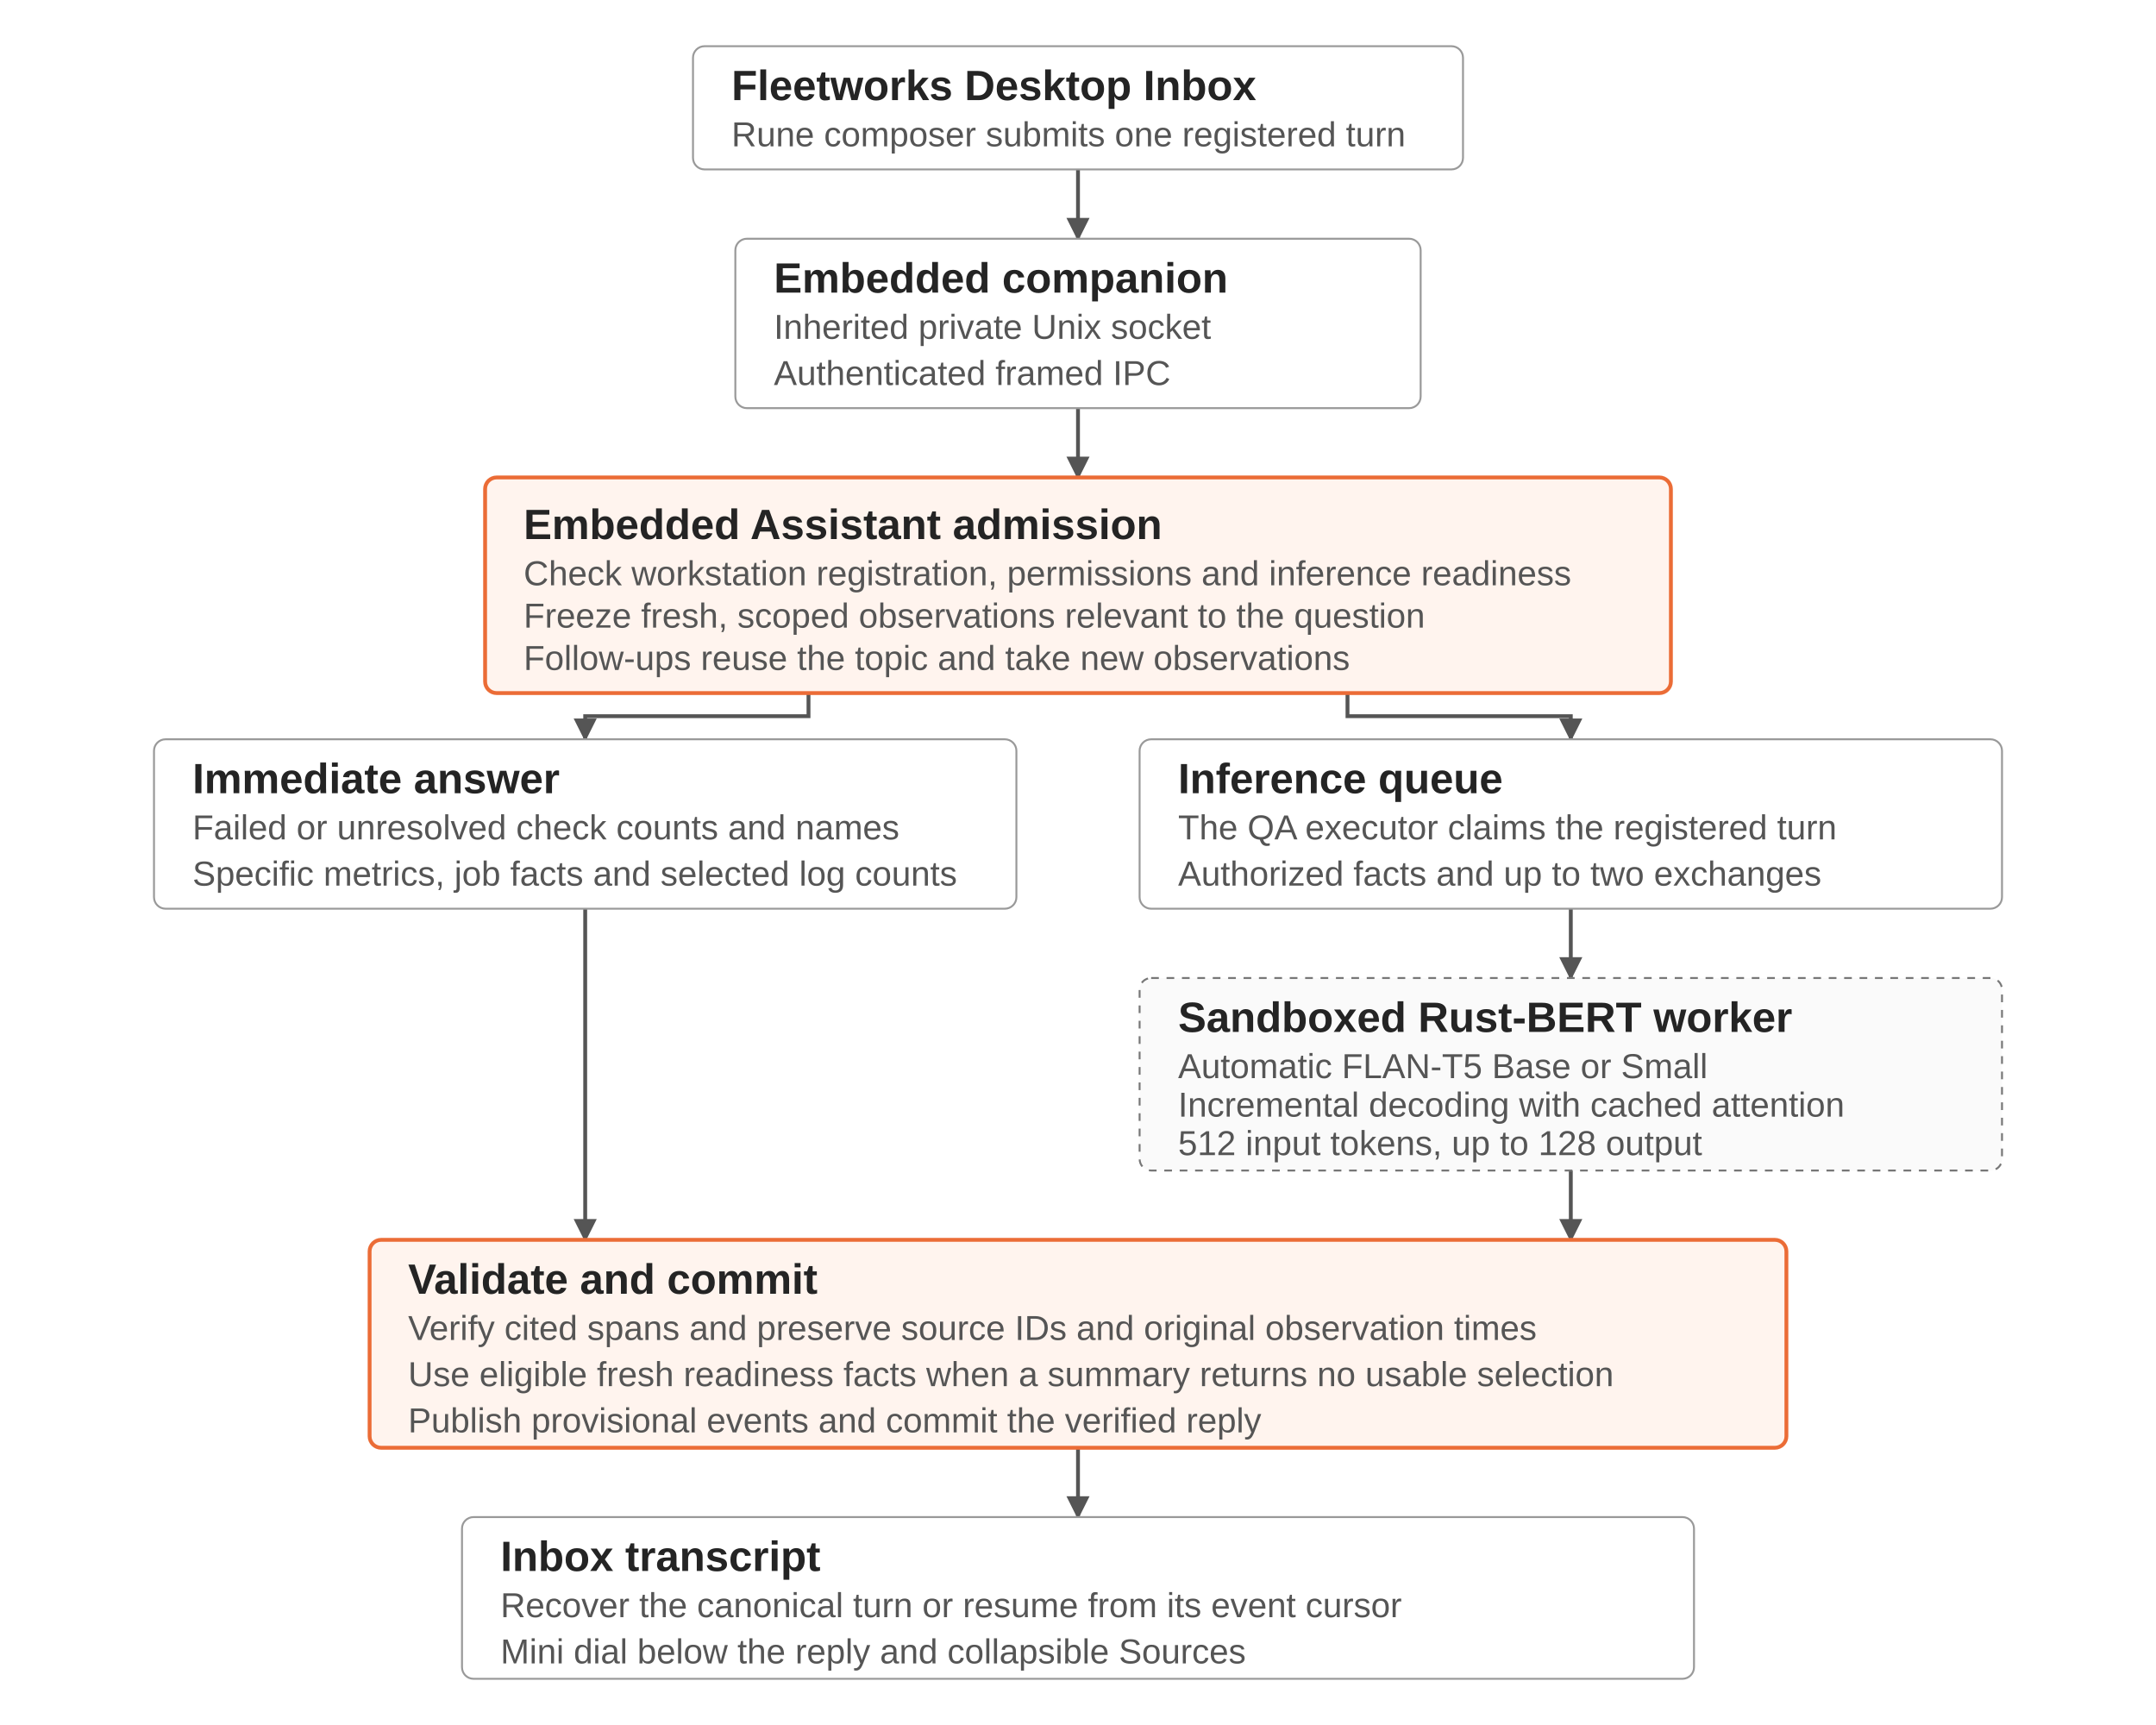
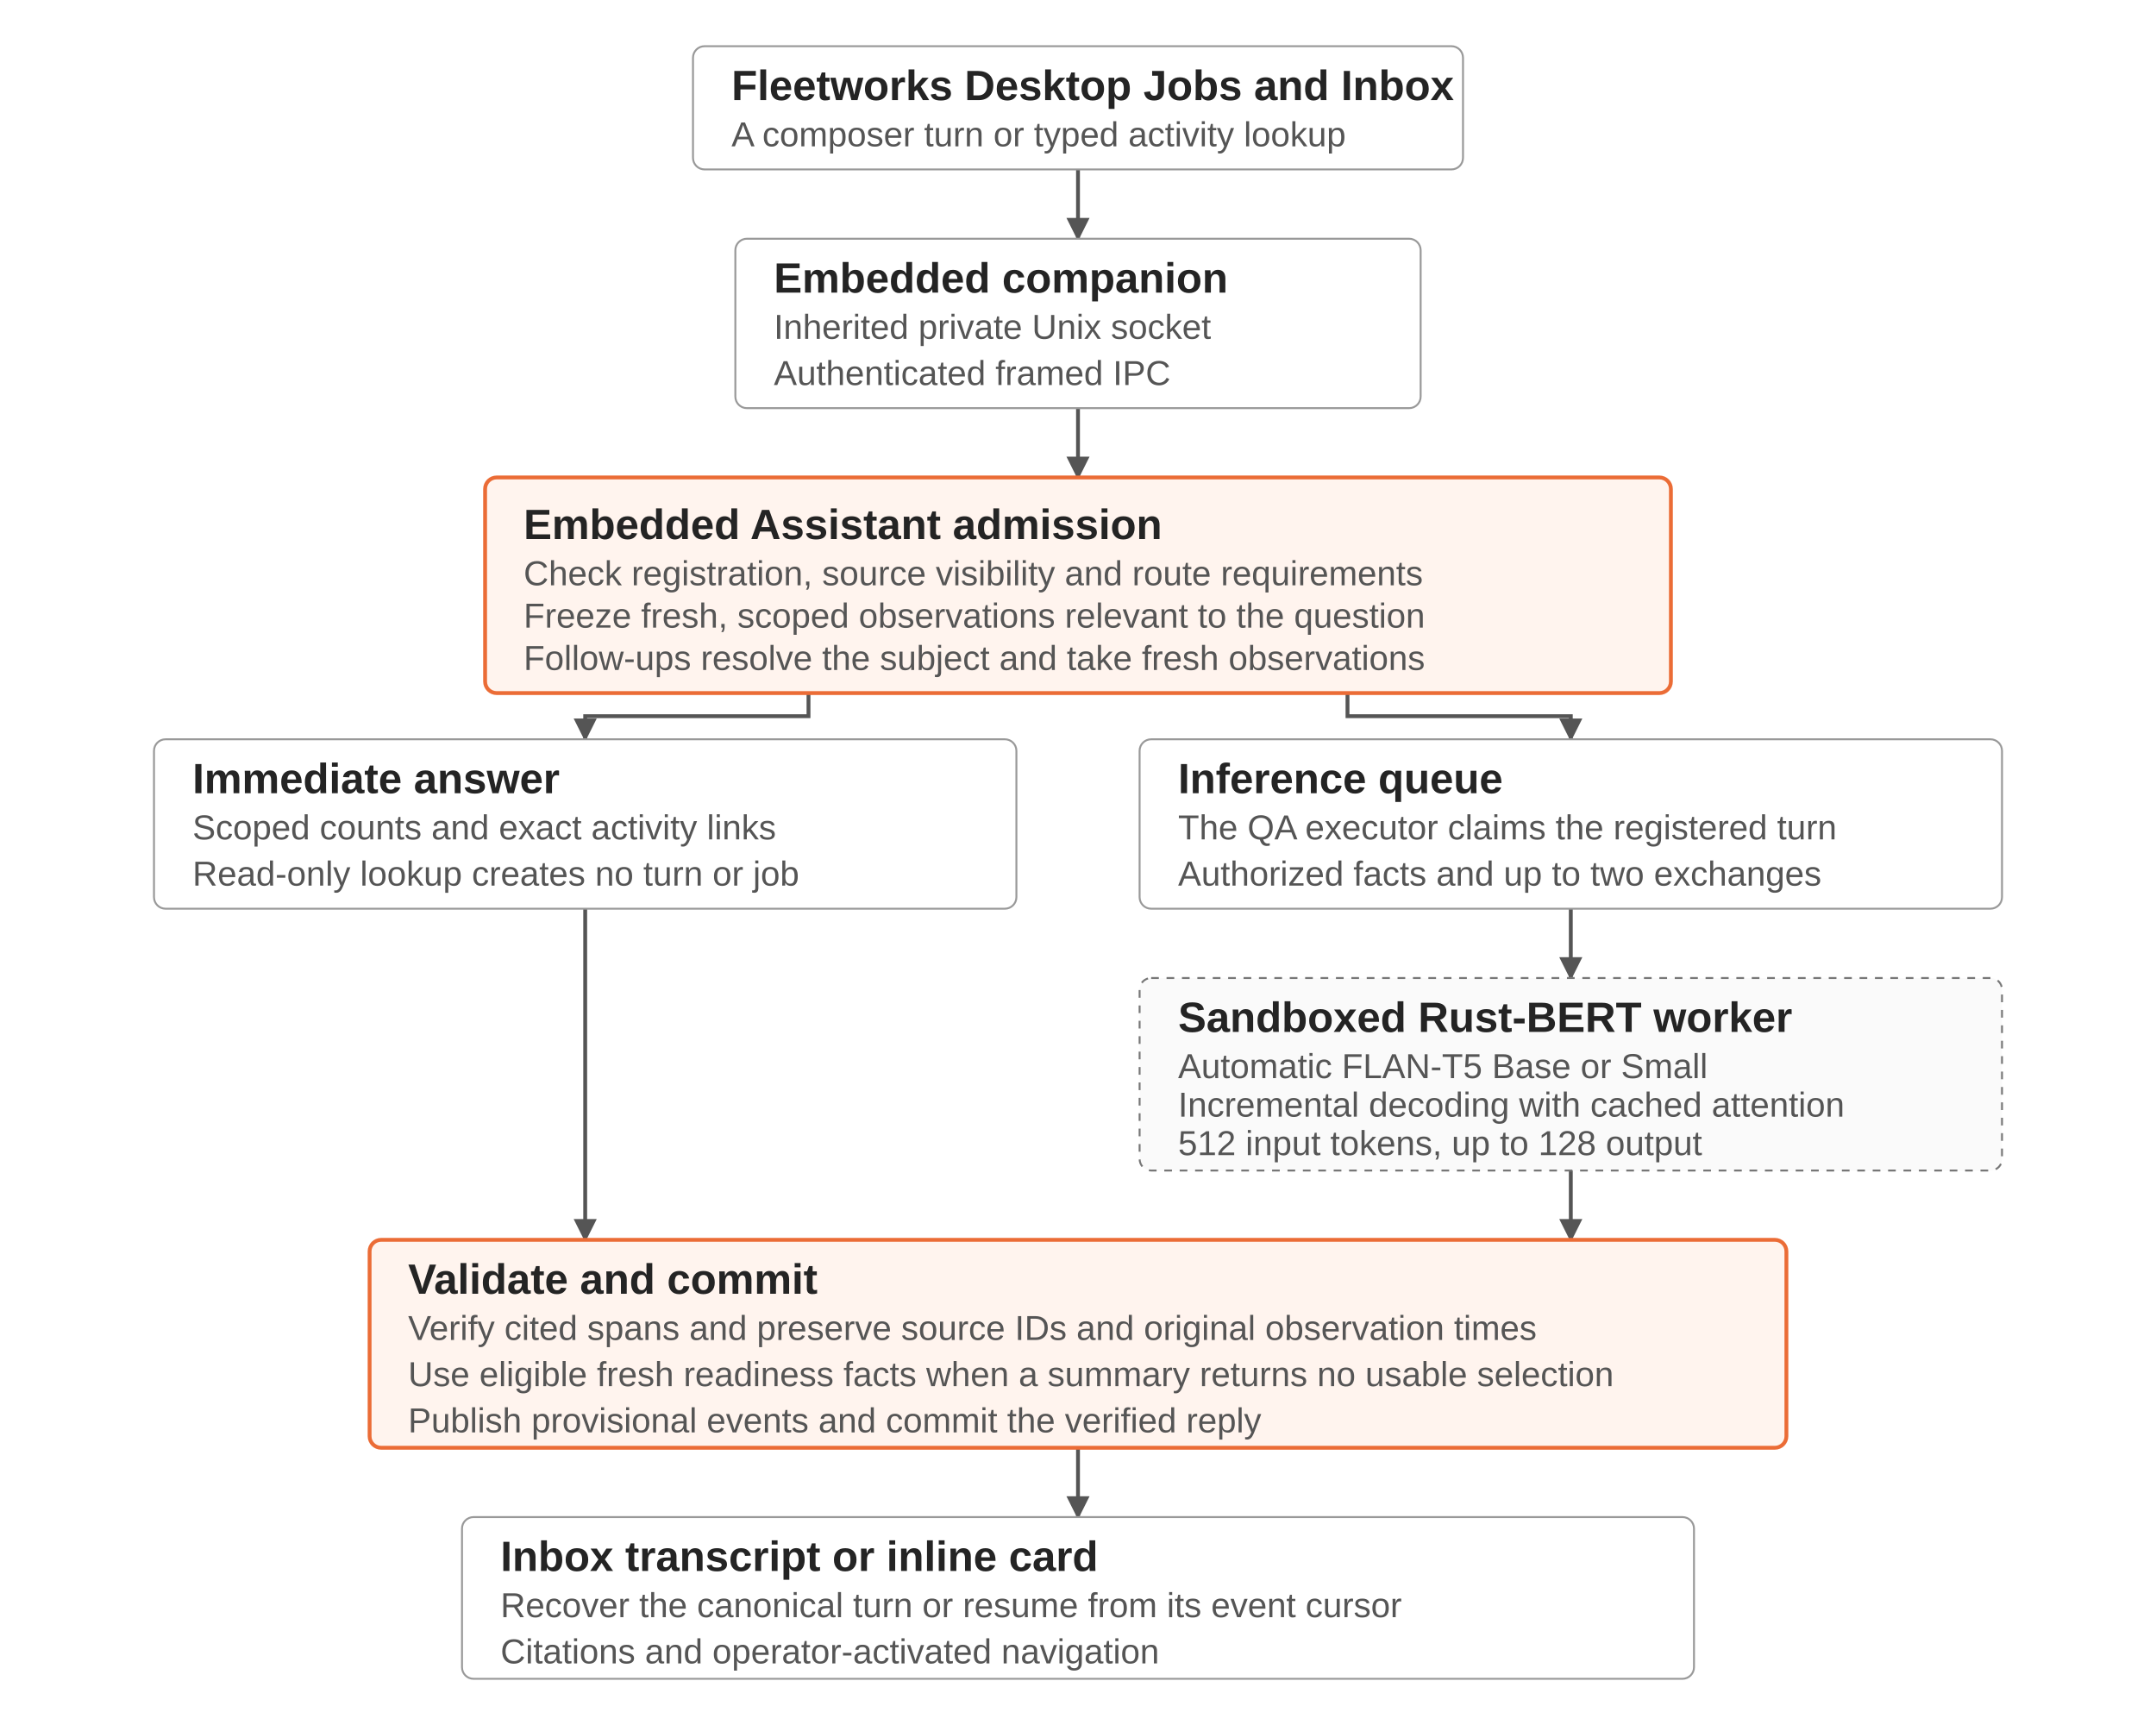
<svg xmlns="http://www.w3.org/2000/svg" viewBox="0 0 1120 896" role="img" aria-labelledby="inbox-prompt-flow-title inbox-prompt-flow-desc">
  <style>
    text{font-family:Geist,Arial,sans-serif;fill:#242424}
    .label{font-size:22px;font-weight:600}
    .note{font-size:18px;fill:#555}
    .node{fill:#fff;stroke:#999;stroke-width:1}
    .focus{fill:#fff4ee;stroke:#eb6c36;stroke-width:2}
    .isolated{fill:#fafafa;stroke:#777;stroke-width:1;stroke-dasharray:4 4}
    .wire{fill:none;stroke:#555;stroke-width:2;marker-end:url(#inbox-prompt-arrow)}
  </style>
  <defs>
    <marker id="inbox-prompt-arrow" viewBox="0 0 10 10" refX="9" refY="5" markerWidth="6" markerHeight="6" orient="auto">
      <path d="M 0 0 L 10 5 L 0 10 Z" fill="#555" />
    </marker>
  </defs>
  <rect width="1120" height="896" fill="#fff" />
  <g class="wire">
    <path d="M 560 88 V 124" />
    <path d="M 560 212 V 248" />
    <path d="M 420 360 V 372 H 304 V 384" />
    <path d="M 700 360 V 372 H 816 V 384" />
    <path d="M 304 472 V 644" />
    <path d="M 816 472 V 508" />
    <path d="M 816 608 V 644" />
    <path d="M 560 752 V 788" />
  </g>
  <g data-card="true">
    <rect x="360" y="24" width="400" height="64" rx="6" class="node" />
-     <text x="380" y="52" class="label">Fleetworks Desktop Inbox</text>
-     <text x="380" y="76" class="note">Rune composer submits one registered turn</text>
+     <text x="380" y="52" class="label">Fleetworks Desktop Jobs and Inbox</text>
+     <text x="380" y="76" class="note">A composer turn or typed activity lookup</text>
  </g>
  <g data-card="true">
    <rect x="382" y="124" width="356" height="88" rx="6" class="node" />
    <text x="402" y="152" class="label">Embedded companion</text>
    <text x="402" y="176" class="note">Inherited private Unix socket</text>
    <text x="402" y="200" class="note">Authenticated framed IPC</text>
  </g>
  <g data-card="true">
    <rect x="252" y="248" width="616" height="112" rx="6" class="focus" />
    <text x="272" y="280" class="label">Embedded Assistant admission</text>
-     <text x="272" y="304" class="note">Check workstation registration, permissions and inference readiness</text>
+     <text x="272" y="304" class="note">Check registration, source visibility and route requirements</text>
    <text x="272" y="326" class="note">Freeze fresh, scoped observations relevant to the question</text>
-     <text x="272" y="348" class="note">Follow-ups reuse the topic and take new observations</text>
+     <text x="272" y="348" class="note">Follow-ups resolve the subject and take fresh observations</text>
  </g>
  <g data-card="true">
    <rect x="80" y="384" width="448" height="88" rx="6" class="node" />
    <text x="100" y="412" class="label">Immediate answer</text>
-     <text x="100" y="436" class="note">Failed or unresolved check counts and names</text>
-     <text x="100" y="460" class="note">Specific metrics, job facts and selected log counts</text>
+     <text x="100" y="436" class="note">Scoped counts and exact activity links</text>
+     <text x="100" y="460" class="note">Read-only lookup creates no turn or job</text>
  </g>
  <g data-card="true">
    <rect x="592" y="384" width="448" height="88" rx="6" class="node" />
    <text x="612" y="412" class="label">Inference queue</text>
    <text x="612" y="436" class="note">The QA executor claims the registered turn</text>
    <text x="612" y="460" class="note">Authorized facts and up to two exchanges</text>
  </g>
  <g data-card="true">
    <rect x="592" y="508" width="448" height="100" rx="6" class="isolated" />
    <text x="612" y="536" class="label">Sandboxed Rust-BERT worker</text>
    <text x="612" y="560" class="note">Automatic FLAN-T5 Base or Small</text>
    <text x="612" y="580" class="note">Incremental decoding with cached attention</text>
    <text x="612" y="600" class="note">512 input tokens, up to 128 output</text>
  </g>
  <g data-card="true">
    <rect x="192" y="644" width="736" height="108" rx="6" class="focus" />
    <text x="212" y="672" class="label">Validate and commit</text>
    <text x="212" y="696" class="note">Verify cited spans and preserve source IDs and original observation times</text>
    <text x="212" y="720" class="note">Use eligible fresh readiness facts when a summary returns no usable selection</text>
    <text x="212" y="744" class="note">Publish provisional events and commit the verified reply</text>
  </g>
  <g data-card="true">
    <rect x="240" y="788" width="640" height="84" rx="6" class="node" />
-     <text x="260" y="816" class="label">Inbox transcript</text>
+     <text x="260" y="816" class="label">Inbox transcript or inline card</text>
    <text x="260" y="840" class="note">Recover the canonical turn or resume from its event cursor</text>
-     <text x="260" y="864" class="note">Mini dial below the reply and collapsible Sources</text>
+     <text x="260" y="864" class="note">Citations and operator-activated navigation</text>
  </g>
</svg>
